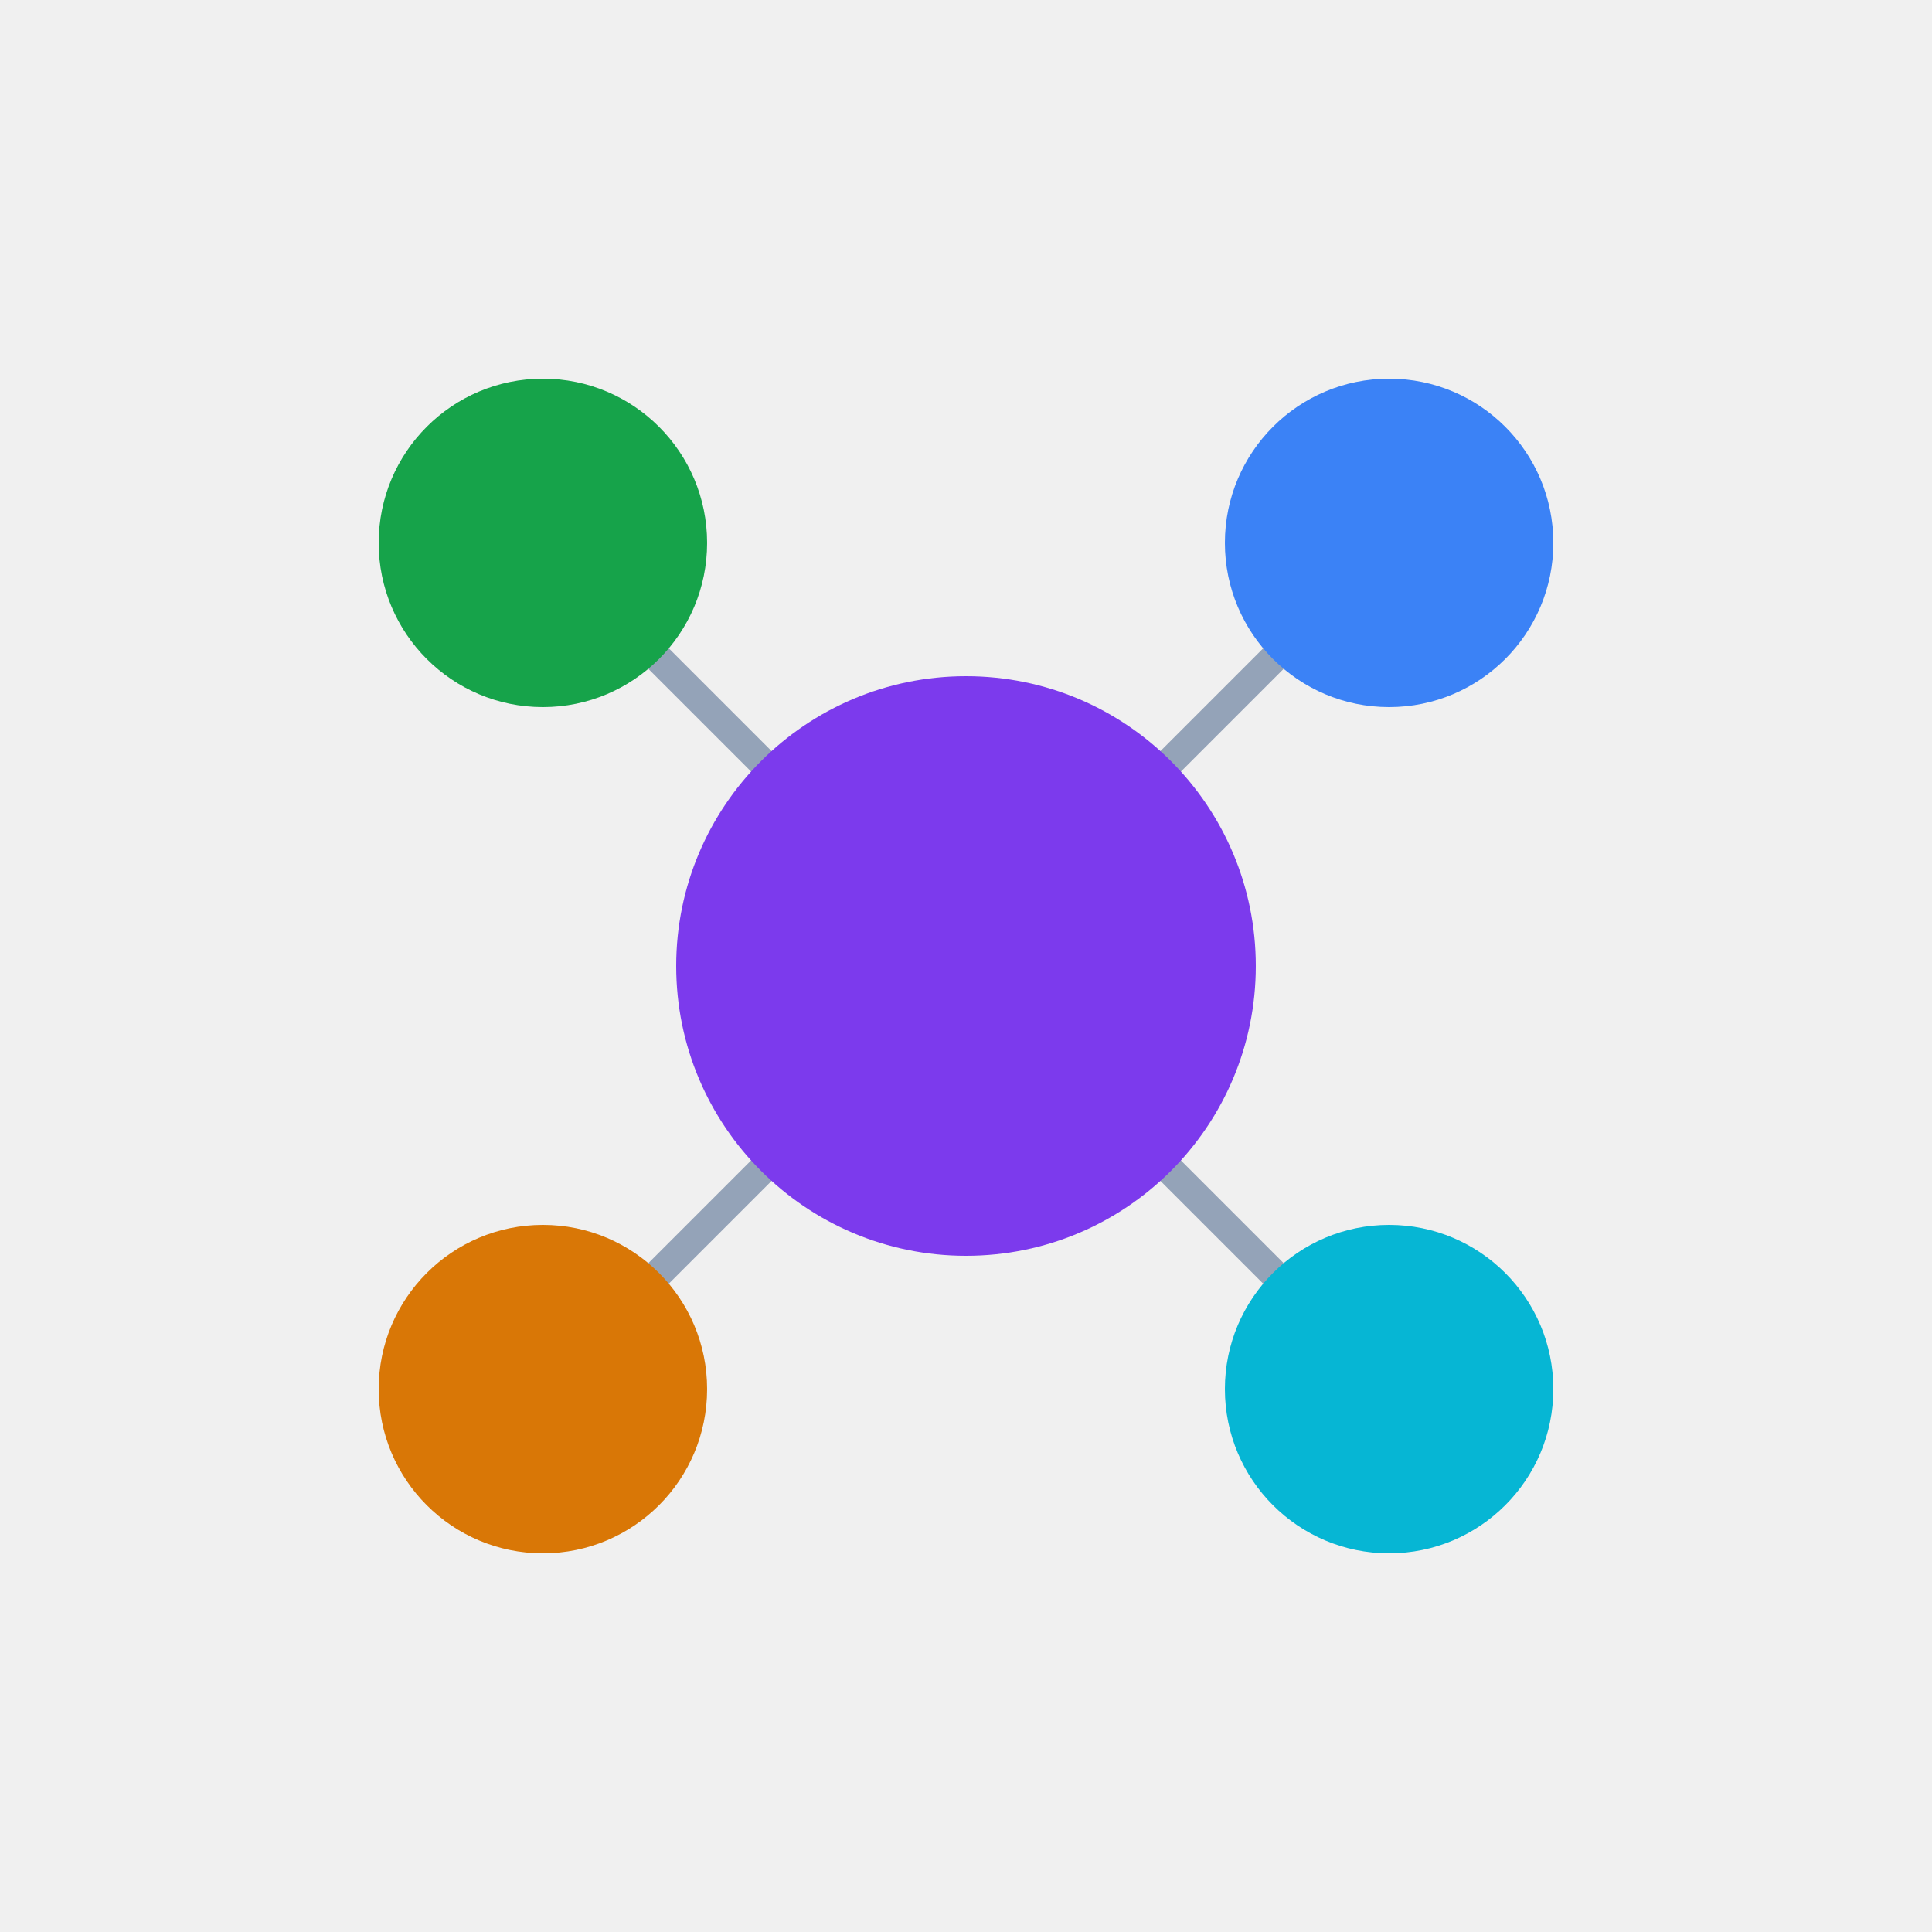
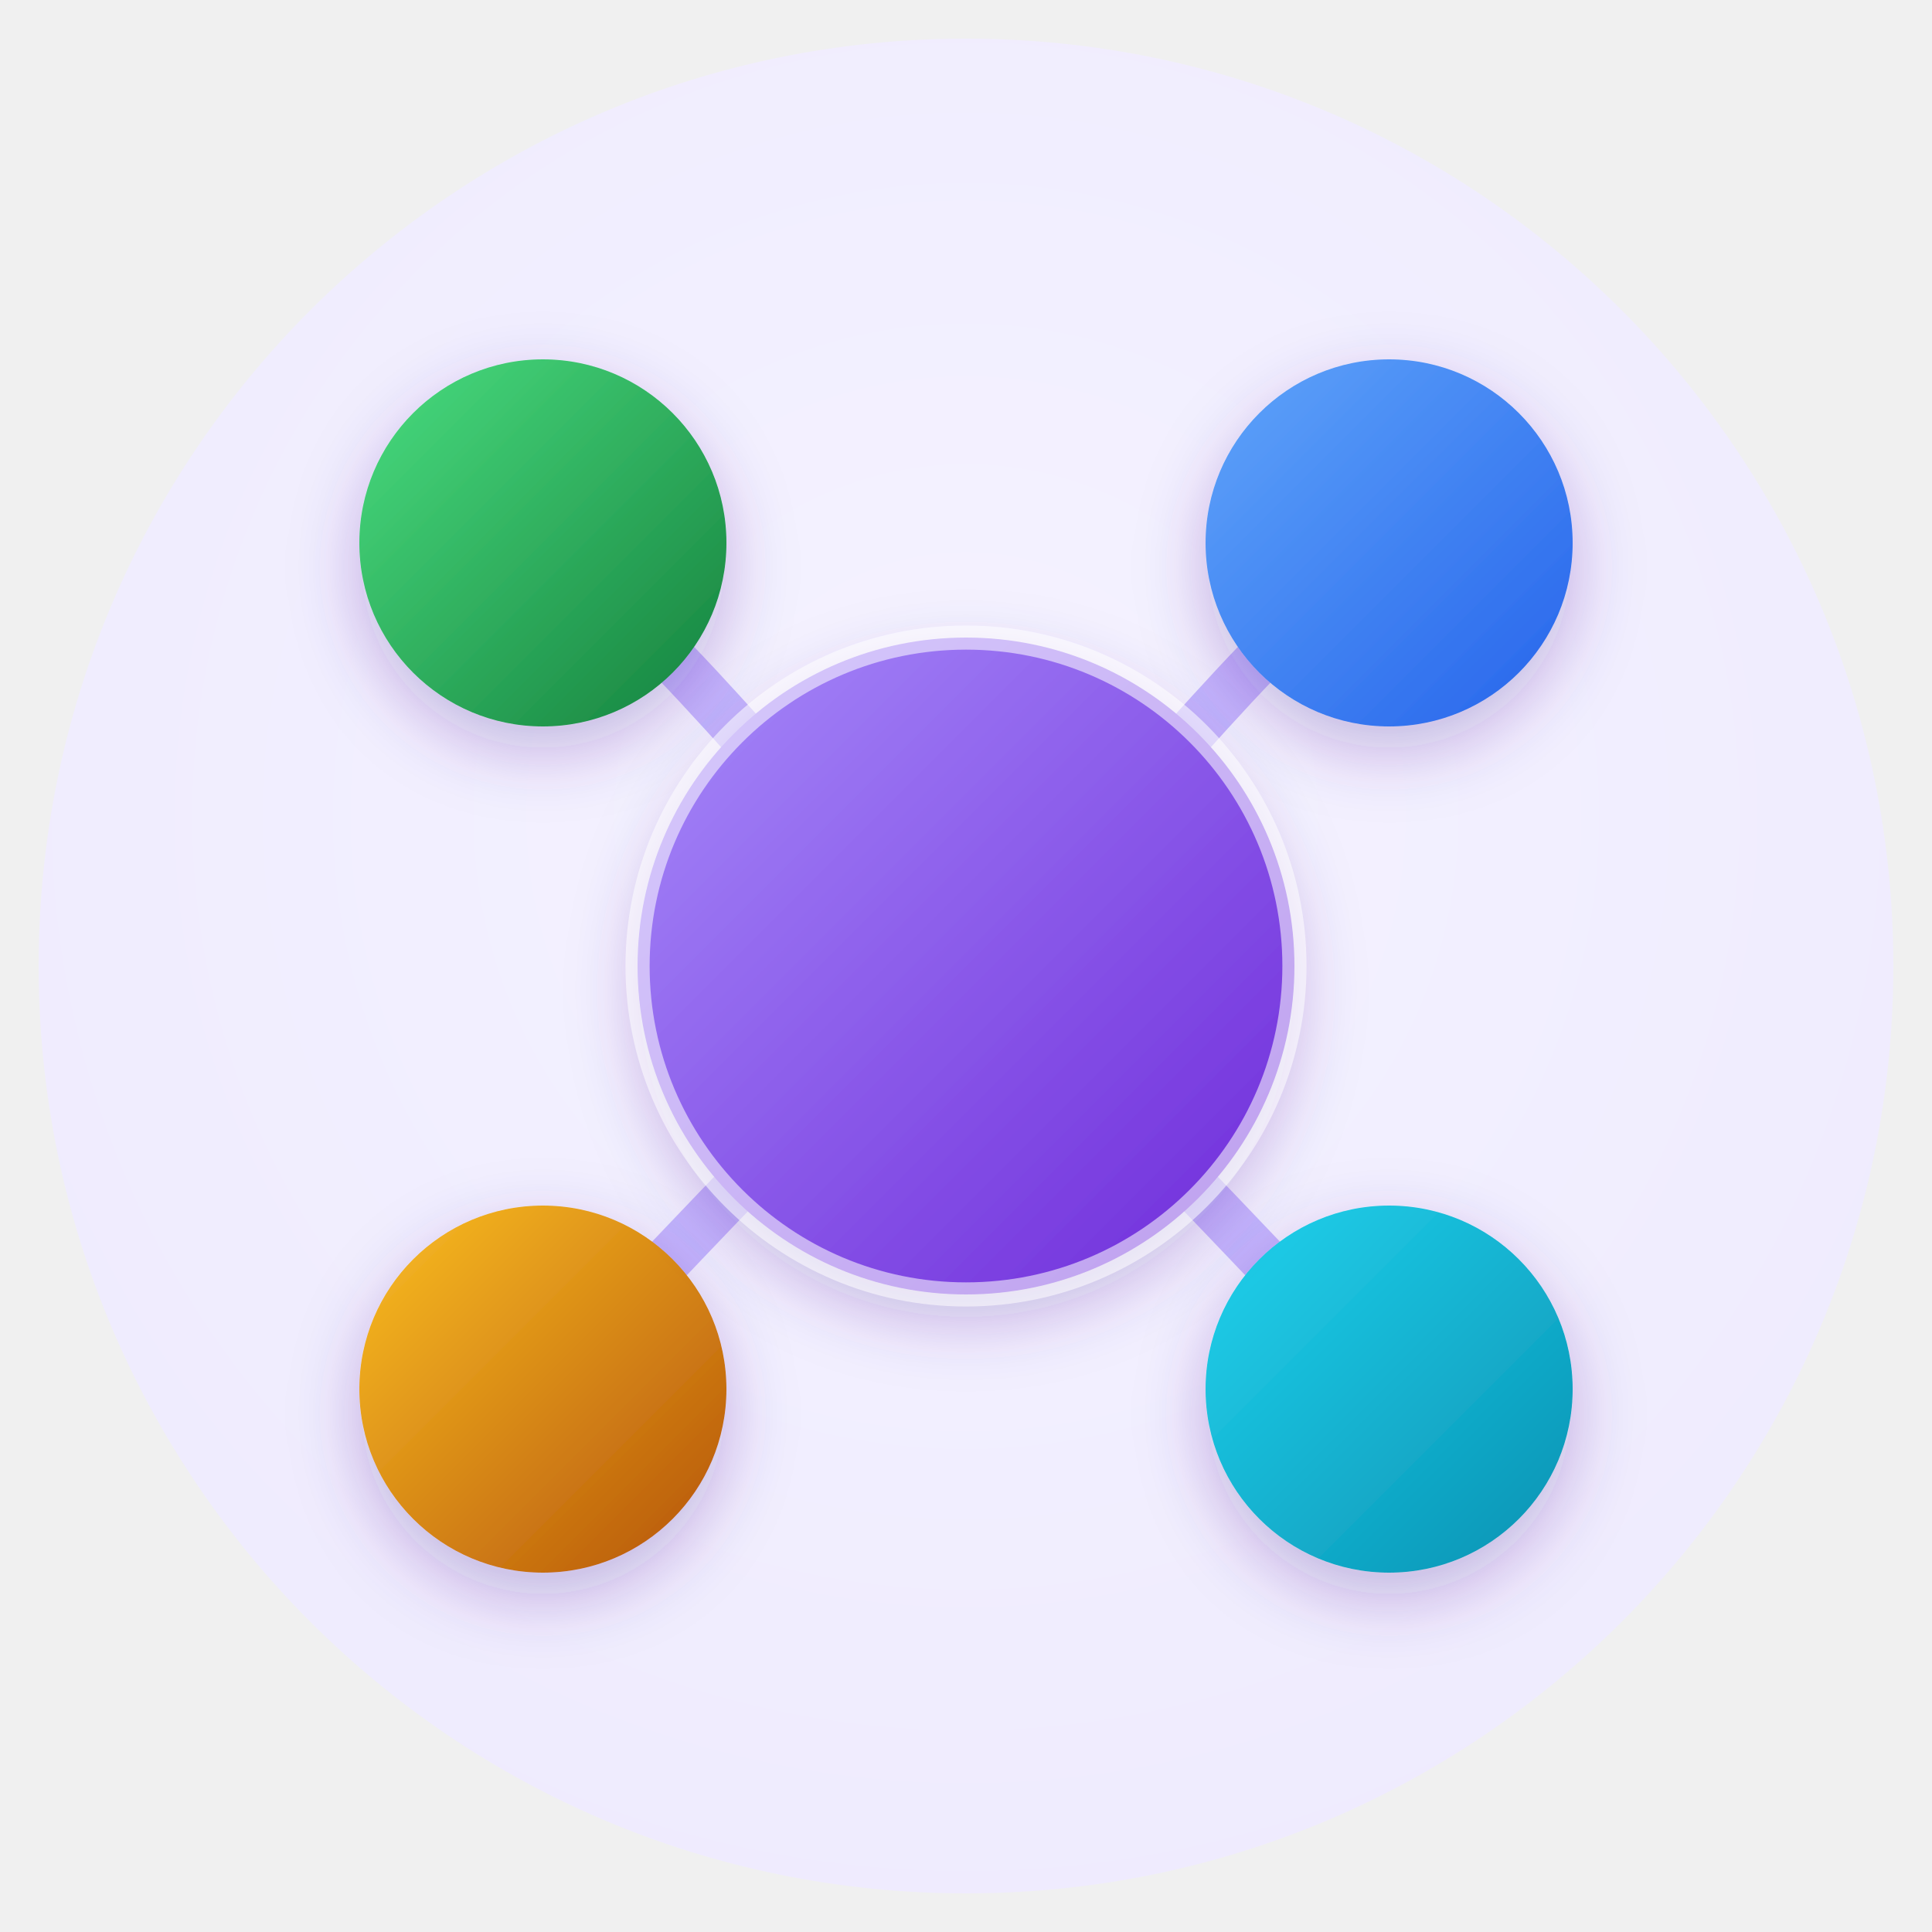
- <svg xmlns="http://www.w3.org/2000/svg" viewBox="0 0 200 200" role="img" aria-label="Team logo: a central hub connected to four worker nodes">
+ <svg xmlns="http://www.w3.org/2000/svg" viewBox="0 0 200 200" role="img" aria-label="Team logo: a violet orchestrator hub connected to four colored worker nodes, representing the coding agent delegating to a farm of models">
  <defs>
-     <marker id="none" />
+     <radialGradient id="bg" cx="50%" cy="42%" r="75%">
+       <stop offset="0%" stop-color="#f5f3ff" />
+       <stop offset="100%" stop-color="#ede9fe" />
+     </radialGradient>
+     <linearGradient id="hub" x1="0%" y1="0%" x2="100%" y2="100%">
+       <stop offset="0%" stop-color="#a78bfa" />
+       <stop offset="100%" stop-color="#6d28d9" />
+     </linearGradient>
+     <linearGradient id="blue" x1="0%" y1="0%" x2="100%" y2="100%">
+       <stop offset="0%" stop-color="#60a5fa" />
+       <stop offset="100%" stop-color="#2563eb" />
+     </linearGradient>
+     <linearGradient id="cyan" x1="0%" y1="0%" x2="100%" y2="100%">
+       <stop offset="0%" stop-color="#22d3ee" />
+       <stop offset="100%" stop-color="#0891b2" />
+     </linearGradient>
+     <linearGradient id="amber" x1="0%" y1="0%" x2="100%" y2="100%">
+       <stop offset="0%" stop-color="#fbbf24" />
+       <stop offset="100%" stop-color="#b45309" />
+     </linearGradient>
+     <linearGradient id="green" x1="0%" y1="0%" x2="100%" y2="100%">
+       <stop offset="0%" stop-color="#4ade80" />
+       <stop offset="100%" stop-color="#15803d" />
+     </linearGradient>
+     <filter id="soft" x="-50%" y="-50%" width="200%" height="200%">
+       <feDropShadow dx="0" dy="2.5" stdDeviation="3.5" flood-color="#4c1d95" flood-opacity="0.28" />
+     </filter>
  </defs>
-   <line x1="100" y1="100" x2="143.8" y2="56.2" stroke="#94a3b8" stroke-width="3" />
-   <line x1="100" y1="100" x2="143.8" y2="143.8" stroke="#94a3b8" stroke-width="3" />
-   <line x1="100" y1="100" x2="56.2" y2="143.8" stroke="#94a3b8" stroke-width="3" />
-   <line x1="100" y1="100" x2="56.2" y2="56.2" stroke="#94a3b8" stroke-width="3" />
-   <circle cx="143.8" cy="56.2" r="17" fill="#3b82f6" />
-   <circle cx="143.8" cy="143.8" r="17" fill="#06b6d4" />
-   <circle cx="56.2" cy="143.8" r="17" fill="#d97706" />
-   <circle cx="56.2" cy="56.2" r="17" fill="#16a34a" />
-   <circle cx="100" cy="100" r="30" fill="#7c3aed" />
+   <circle cx="100" cy="100" r="96" fill="url(#bg)" />
+   <g stroke-linecap="round" fill="none">
+     <path d="M100,100 C118,84 128,68 143.8,56.2" stroke="#c4b5fd" stroke-width="5" />
+     <path d="M100,100 C118,116 130,130 143.8,143.8" stroke="#c4b5fd" stroke-width="5" />
+     <path d="M100,100 C82,116 70,130 56.2,143.8" stroke="#c4b5fd" stroke-width="5" />
+     <path d="M100,100 C82,84 72,68 56.2,56.2" stroke="#c4b5fd" stroke-width="5" />
+   </g>
+   <circle cx="143.8" cy="56.2" r="19" fill="url(#blue)" filter="url(#soft)" />
+   <circle cx="143.8" cy="143.8" r="19" fill="url(#cyan)" filter="url(#soft)" />
+   <circle cx="56.2" cy="143.8" r="19" fill="url(#amber)" filter="url(#soft)" />
+   <circle cx="56.2" cy="56.2" r="19" fill="url(#green)" filter="url(#soft)" />
+   <circle cx="100" cy="100" r="34" fill="url(#hub)" filter="url(#soft)" />
+   <circle cx="100" cy="100" r="34" fill="none" stroke="#ffffff" stroke-width="2.5" stroke-opacity="0.55" />
</svg>
